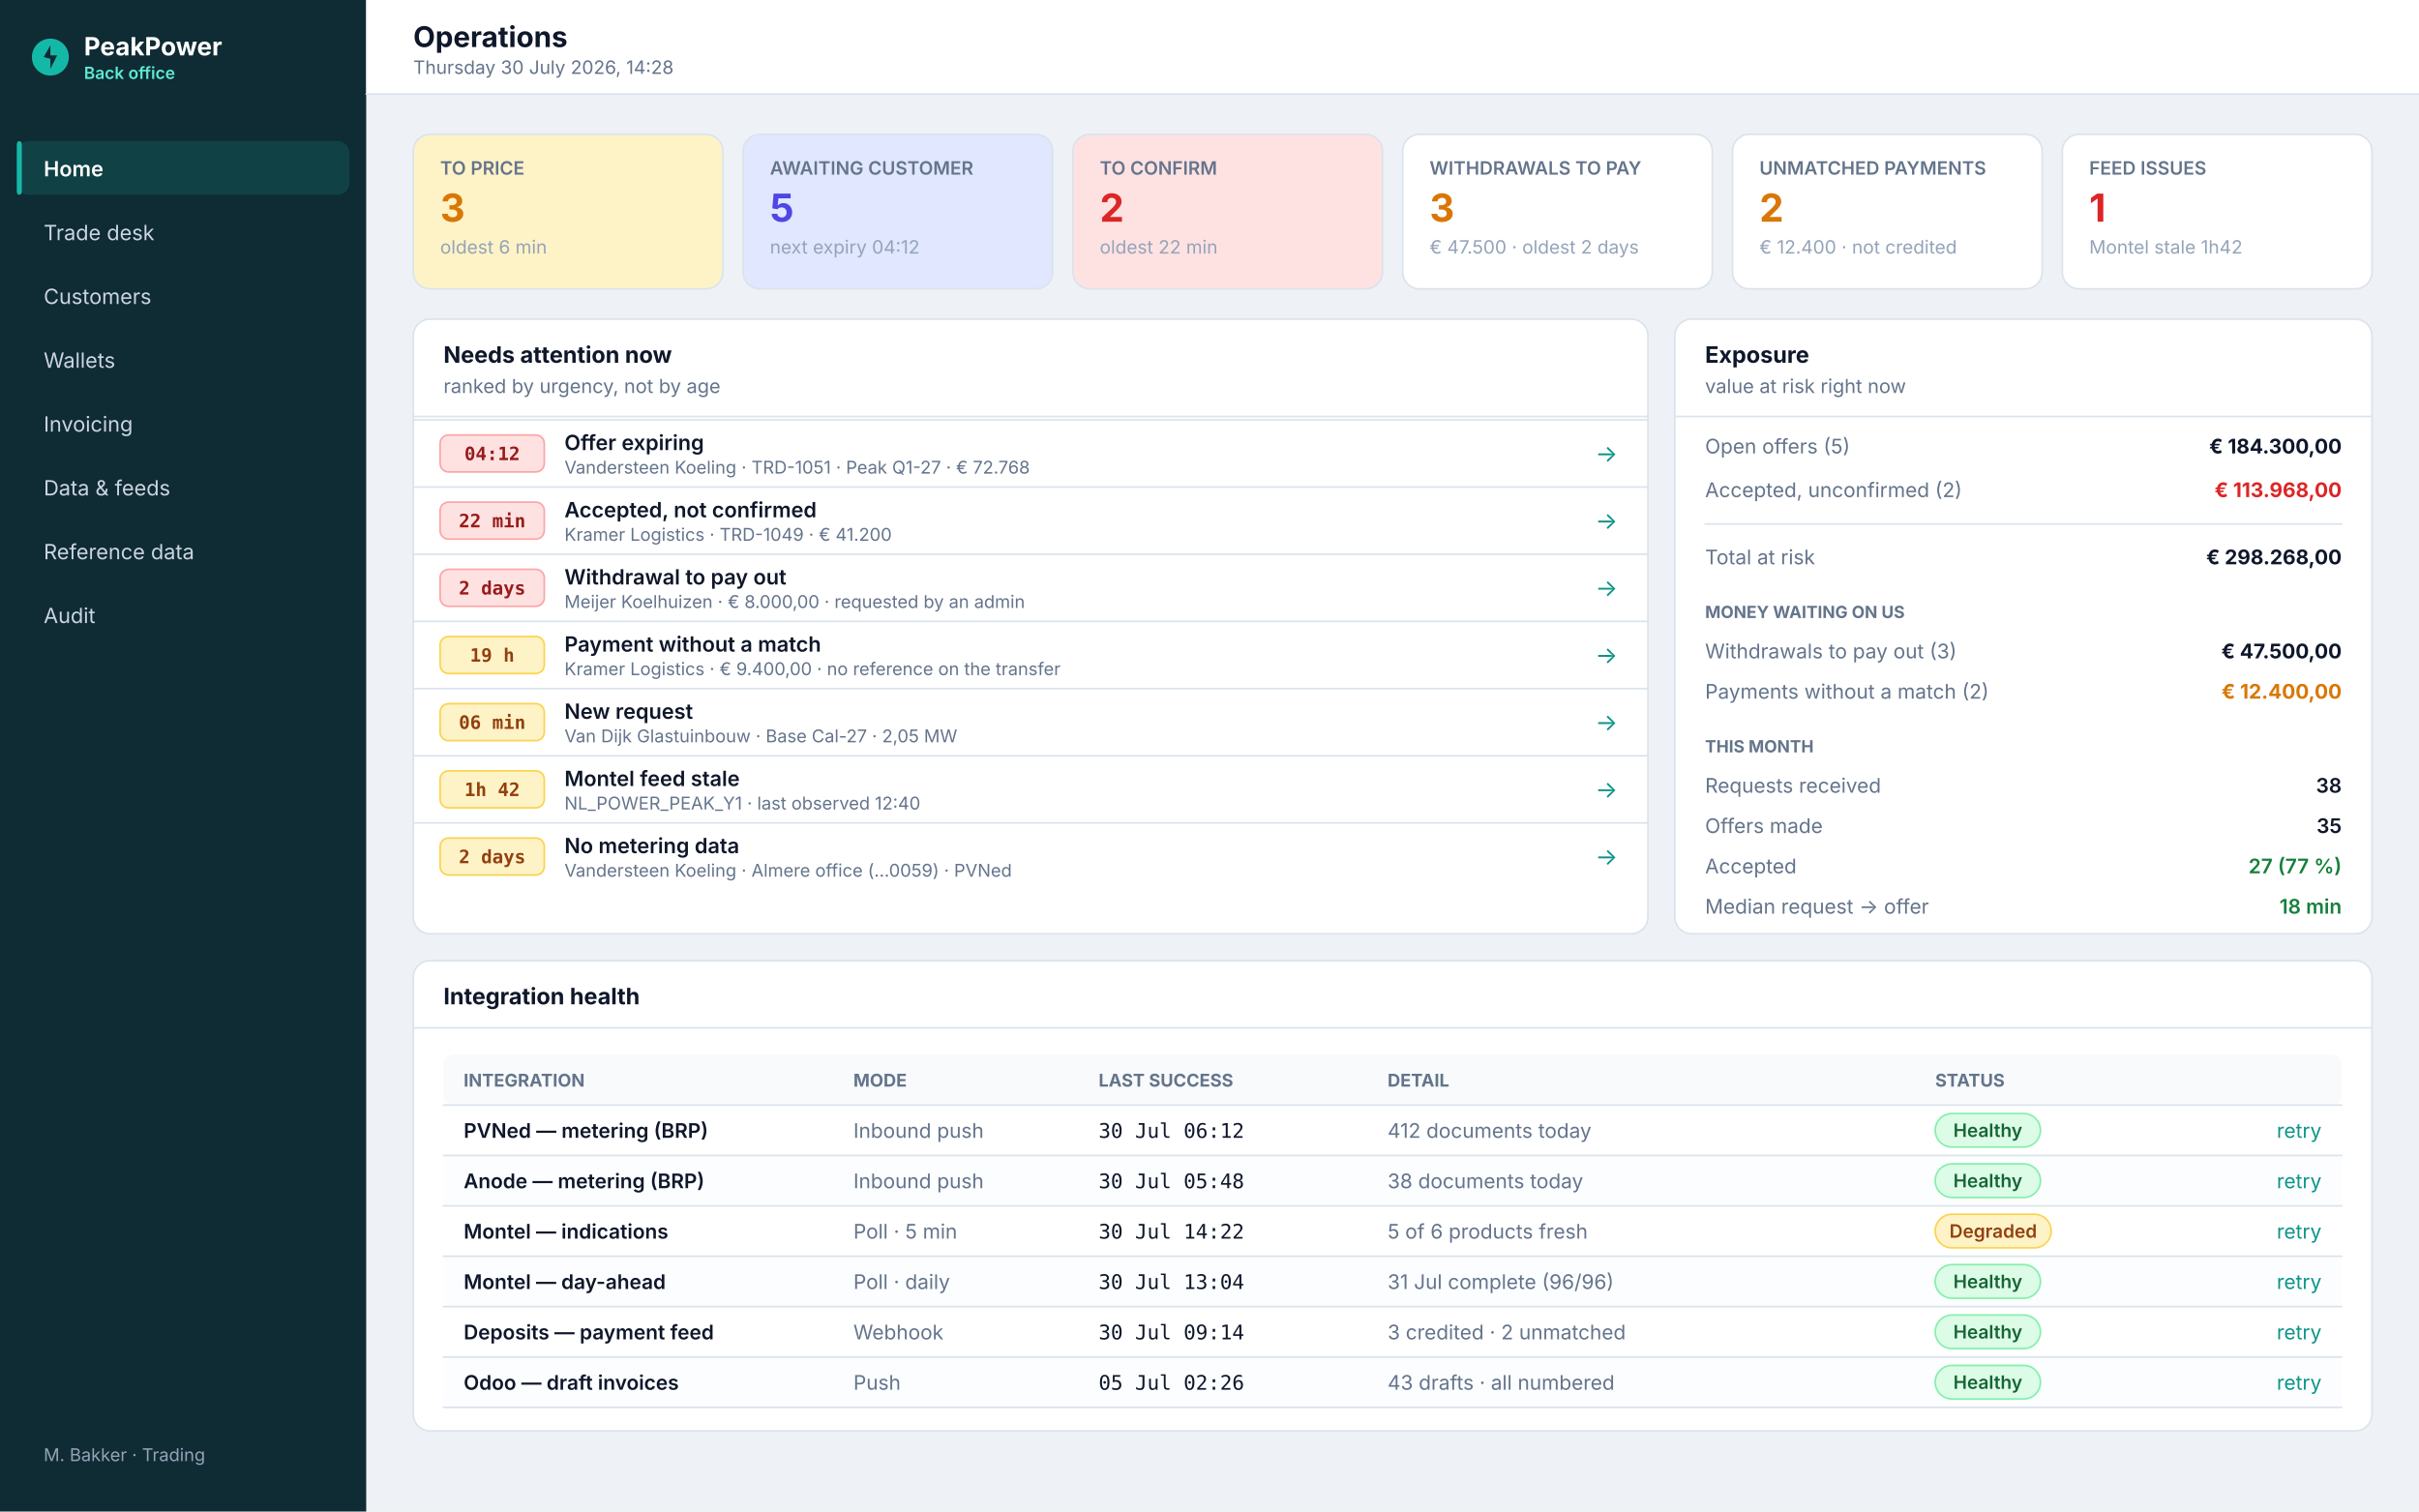
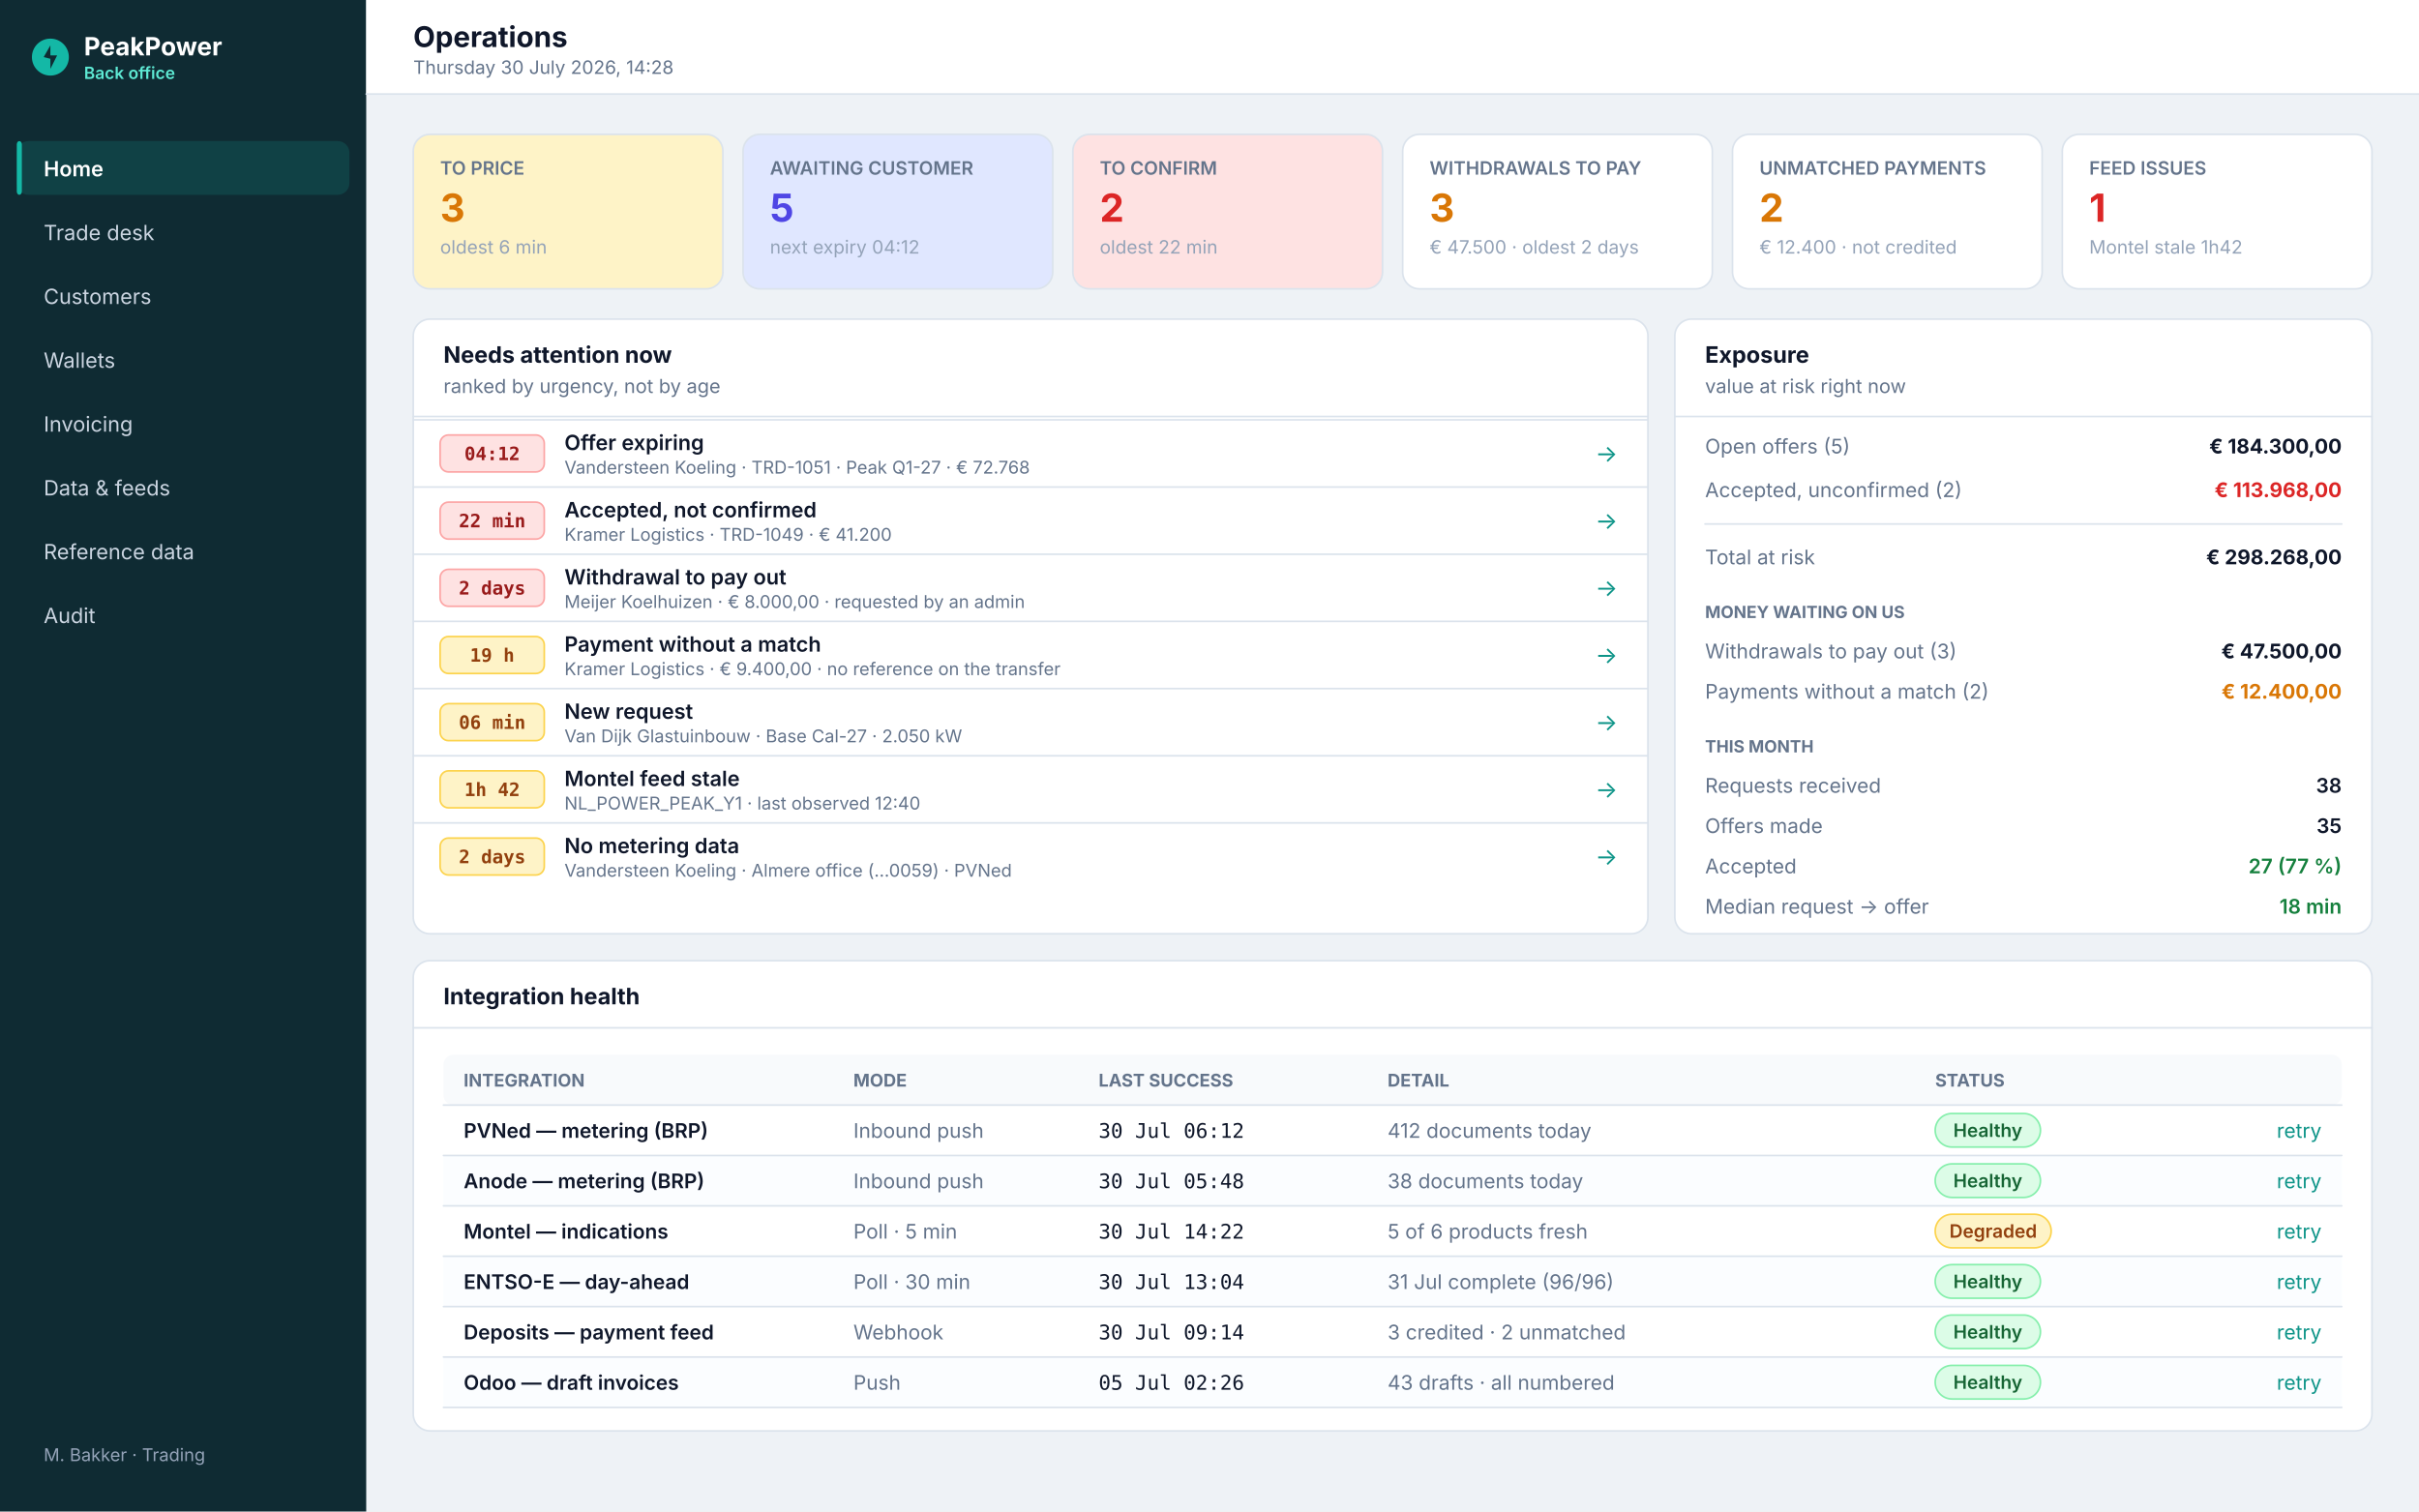
<svg xmlns="http://www.w3.org/2000/svg" viewBox="0 0 1440 900" width="1440" height="900" role="img" aria-label="Employee portal — operations home">
  <rect x="0" y="0" width="1440" height="900" rx="0" fill="#eef2f6" stroke="none" />
  <rect x="0" y="0" width="218" height="900" rx="0" fill="#0f2b33" stroke="none" />
  <g>
    <circle cx="30" cy="34" r="11" fill="#14b8a6" stroke="none" stroke-width="1" />
    <path d="M 26 34 L 30 27 L 30 33 L 34 33 L 30 41 L 30 35 Z" fill="#0f2b33" stroke="none" stroke-width="2" stroke-linejoin="round" stroke-linecap="round" />
  </g>
  <text x="50" y="33" font-family="Inter, 'Segoe UI', -apple-system, BlinkMacSystemFont, 'Helvetica Neue', Arial, sans-serif" font-size="15" fill="#ffffff" font-weight="700" text-anchor="start">PeakPower</text>
  <text x="50" y="47" font-family="Inter, 'Segoe UI', -apple-system, BlinkMacSystemFont, 'Helvetica Neue', Arial, sans-serif" font-size="10" fill="#5eead4" font-weight="600" text-anchor="start">Back office</text>
  <rect x="10" y="84" width="198" height="32" rx="7" fill="rgba(20,184,166,0.16)" stroke="none" />
  <rect x="10" y="84" width="3" height="32" rx="2" fill="#14b8a6" stroke="none" />
  <text x="26" y="105" font-family="Inter, 'Segoe UI', -apple-system, BlinkMacSystemFont, 'Helvetica Neue', Arial, sans-serif" font-size="12.5" fill="#ffffff" font-weight="600" text-anchor="start">Home</text>
  <text x="26" y="143" font-family="Inter, 'Segoe UI', -apple-system, BlinkMacSystemFont, 'Helvetica Neue', Arial, sans-serif" font-size="12.5" fill="#cbd5e1" font-weight="400" text-anchor="start">Trade desk</text>
  <text x="26" y="181" font-family="Inter, 'Segoe UI', -apple-system, BlinkMacSystemFont, 'Helvetica Neue', Arial, sans-serif" font-size="12.5" fill="#cbd5e1" font-weight="400" text-anchor="start">Customers</text>
  <text x="26" y="219" font-family="Inter, 'Segoe UI', -apple-system, BlinkMacSystemFont, 'Helvetica Neue', Arial, sans-serif" font-size="12.5" fill="#cbd5e1" font-weight="400" text-anchor="start">Wallets</text>
  <text x="26" y="257" font-family="Inter, 'Segoe UI', -apple-system, BlinkMacSystemFont, 'Helvetica Neue', Arial, sans-serif" font-size="12.5" fill="#cbd5e1" font-weight="400" text-anchor="start">Invoicing</text>
  <text x="26" y="295" font-family="Inter, 'Segoe UI', -apple-system, BlinkMacSystemFont, 'Helvetica Neue', Arial, sans-serif" font-size="12.5" fill="#cbd5e1" font-weight="400" text-anchor="start">Data &amp; feeds</text>
  <text x="26" y="333" font-family="Inter, 'Segoe UI', -apple-system, BlinkMacSystemFont, 'Helvetica Neue', Arial, sans-serif" font-size="12.5" fill="#cbd5e1" font-weight="400" text-anchor="start">Reference data</text>
  <text x="26" y="371" font-family="Inter, 'Segoe UI', -apple-system, BlinkMacSystemFont, 'Helvetica Neue', Arial, sans-serif" font-size="12.5" fill="#cbd5e1" font-weight="400" text-anchor="start">Audit</text>
  <text x="26" y="870" font-family="Inter, 'Segoe UI', -apple-system, BlinkMacSystemFont, 'Helvetica Neue', Arial, sans-serif" font-size="10.5" fill="#94a3b8" font-weight="400" text-anchor="start">M. Bakker · Trading</text>
  <rect x="218" y="0" width="1222" height="56" rx="0" fill="#ffffff" stroke="none" />
  <line x1="218" y1="56" x2="1440" y2="56" stroke="#dbe3ec" stroke-width="1" stroke-linecap="round" />
  <text x="246" y="28" font-family="Inter, 'Segoe UI', -apple-system, BlinkMacSystemFont, 'Helvetica Neue', Arial, sans-serif" font-size="17" fill="#0f172a" font-weight="700" text-anchor="start">Operations</text>
  <text x="246" y="44" font-family="Inter, 'Segoe UI', -apple-system, BlinkMacSystemFont, 'Helvetica Neue', Arial, sans-serif" font-size="11" fill="#64748b" font-weight="400" text-anchor="start">Thursday 30 July 2026, 14:28</text>
  <rect x="246" y="80" width="184.333" height="92" rx="10" fill="#fef3c7" stroke="#dbe3ec" stroke-width="1" />
  <text x="262" y="104" font-family="Inter, 'Segoe UI', -apple-system, BlinkMacSystemFont, 'Helvetica Neue', Arial, sans-serif" font-size="11" fill="#64748b" font-weight="600" text-anchor="start">TO PRICE</text>
  <text x="262" y="132" font-family="Inter, 'Segoe UI', -apple-system, BlinkMacSystemFont, 'Helvetica Neue', Arial, sans-serif" font-size="23" fill="#d97706" font-weight="700" text-anchor="start">3</text>
  <text x="262" y="151" font-family="Inter, 'Segoe UI', -apple-system, BlinkMacSystemFont, 'Helvetica Neue', Arial, sans-serif" font-size="11" fill="#94a3b8" font-weight="400" text-anchor="start">oldest 6 min</text>
  <rect x="442.333" y="80" width="184.333" height="92" rx="10" fill="#e0e7ff" stroke="#dbe3ec" stroke-width="1" />
  <text x="458.333" y="104" font-family="Inter, 'Segoe UI', -apple-system, BlinkMacSystemFont, 'Helvetica Neue', Arial, sans-serif" font-size="11" fill="#64748b" font-weight="600" text-anchor="start">AWAITING CUSTOMER</text>
  <text x="458.333" y="132" font-family="Inter, 'Segoe UI', -apple-system, BlinkMacSystemFont, 'Helvetica Neue', Arial, sans-serif" font-size="23" fill="#4f46e5" font-weight="700" text-anchor="start">5</text>
  <text x="458.333" y="151" font-family="Inter, 'Segoe UI', -apple-system, BlinkMacSystemFont, 'Helvetica Neue', Arial, sans-serif" font-size="11" fill="#94a3b8" font-weight="400" text-anchor="start">next expiry 04:12</text>
  <rect x="638.667" y="80" width="184.333" height="92" rx="10" fill="#fee2e2" stroke="#dbe3ec" stroke-width="1" />
  <text x="654.667" y="104" font-family="Inter, 'Segoe UI', -apple-system, BlinkMacSystemFont, 'Helvetica Neue', Arial, sans-serif" font-size="11" fill="#64748b" font-weight="600" text-anchor="start">TO CONFIRM</text>
  <text x="654.667" y="132" font-family="Inter, 'Segoe UI', -apple-system, BlinkMacSystemFont, 'Helvetica Neue', Arial, sans-serif" font-size="23" fill="#dc2626" font-weight="700" text-anchor="start">2</text>
  <text x="654.667" y="151" font-family="Inter, 'Segoe UI', -apple-system, BlinkMacSystemFont, 'Helvetica Neue', Arial, sans-serif" font-size="11" fill="#94a3b8" font-weight="400" text-anchor="start">oldest 22 min</text>
  <rect x="835" y="80" width="184.333" height="92" rx="10" fill="#ffffff" stroke="#dbe3ec" stroke-width="1" />
  <text x="851" y="104" font-family="Inter, 'Segoe UI', -apple-system, BlinkMacSystemFont, 'Helvetica Neue', Arial, sans-serif" font-size="11" fill="#64748b" font-weight="600" text-anchor="start">WITHDRAWALS TO PAY</text>
  <text x="851" y="132" font-family="Inter, 'Segoe UI', -apple-system, BlinkMacSystemFont, 'Helvetica Neue', Arial, sans-serif" font-size="23" fill="#d97706" font-weight="700" text-anchor="start">3</text>
  <text x="851" y="151" font-family="Inter, 'Segoe UI', -apple-system, BlinkMacSystemFont, 'Helvetica Neue', Arial, sans-serif" font-size="11" fill="#94a3b8" font-weight="400" text-anchor="start">€ 47.500 · oldest 2 days</text>
  <rect x="1031.333" y="80" width="184.333" height="92" rx="10" fill="#ffffff" stroke="#dbe3ec" stroke-width="1" />
  <text x="1047.333" y="104" font-family="Inter, 'Segoe UI', -apple-system, BlinkMacSystemFont, 'Helvetica Neue', Arial, sans-serif" font-size="11" fill="#64748b" font-weight="600" text-anchor="start">UNMATCHED PAYMENTS</text>
  <text x="1047.333" y="132" font-family="Inter, 'Segoe UI', -apple-system, BlinkMacSystemFont, 'Helvetica Neue', Arial, sans-serif" font-size="23" fill="#d97706" font-weight="700" text-anchor="start">2</text>
  <text x="1047.333" y="151" font-family="Inter, 'Segoe UI', -apple-system, BlinkMacSystemFont, 'Helvetica Neue', Arial, sans-serif" font-size="11" fill="#94a3b8" font-weight="400" text-anchor="start">€ 12.400 · not credited</text>
  <rect x="1227.667" y="80" width="184.333" height="92" rx="10" fill="#ffffff" stroke="#dbe3ec" stroke-width="1" />
  <text x="1243.667" y="104" font-family="Inter, 'Segoe UI', -apple-system, BlinkMacSystemFont, 'Helvetica Neue', Arial, sans-serif" font-size="11" fill="#64748b" font-weight="600" text-anchor="start">FEED ISSUES</text>
  <text x="1243.667" y="132" font-family="Inter, 'Segoe UI', -apple-system, BlinkMacSystemFont, 'Helvetica Neue', Arial, sans-serif" font-size="23" fill="#dc2626" font-weight="700" text-anchor="start">1</text>
  <text x="1243.667" y="151" font-family="Inter, 'Segoe UI', -apple-system, BlinkMacSystemFont, 'Helvetica Neue', Arial, sans-serif" font-size="11" fill="#94a3b8" font-weight="400" text-anchor="start">Montel stale 1h42</text>
  <rect x="246" y="190" width="735" height="366" rx="10" fill="#ffffff" stroke="#dbe3ec" stroke-width="1" />
  <text x="264" y="216" font-family="Inter, 'Segoe UI', -apple-system, BlinkMacSystemFont, 'Helvetica Neue', Arial, sans-serif" font-size="13.5" fill="#0f172a" font-weight="700" text-anchor="start">Needs attention now</text>
  <text x="264" y="234" font-family="Inter, 'Segoe UI', -apple-system, BlinkMacSystemFont, 'Helvetica Neue', Arial, sans-serif" font-size="11.5" fill="#64748b" font-weight="400" text-anchor="start">ranked by urgency, not by age</text>
  <line x1="246" y1="248" x2="981" y2="248" stroke="#dbe3ec" stroke-width="1" stroke-linecap="round" />
  <line x1="246" y1="250" x2="981" y2="250" stroke="#dbe3ec" stroke-width="1" stroke-linecap="round" />
  <rect x="262" y="259" width="62" height="22" rx="5" fill="#fee2e2" stroke="#fca5a5" stroke-width="1" />
  <text x="293" y="274" font-family="'SF Mono', 'Cascadia Mono', Menlo, Consolas, monospace" font-size="11" fill="#991b1b" font-weight="700" text-anchor="middle">04:12</text>
  <text x="336" y="268" font-family="Inter, 'Segoe UI', -apple-system, BlinkMacSystemFont, 'Helvetica Neue', Arial, sans-serif" font-size="12.5" fill="#0f172a" font-weight="600" text-anchor="start">Offer expiring</text>
  <text x="336" y="282" font-family="Inter, 'Segoe UI', -apple-system, BlinkMacSystemFont, 'Helvetica Neue', Arial, sans-serif" font-size="10.5" fill="#64748b" font-weight="400" text-anchor="start">Vandersteen Koeling · TRD-1051 · Peak Q1-27 · € 72.768</text>
  <text x="963" y="275" font-family="Inter, 'Segoe UI', -apple-system, BlinkMacSystemFont, 'Helvetica Neue', Arial, sans-serif" font-size="14" fill="#0d9488" font-weight="400" text-anchor="end">→</text>
  <line x1="246" y1="290" x2="981" y2="290" stroke="#dbe3ec" stroke-width="1" stroke-linecap="round" />
  <rect x="262" y="299" width="62" height="22" rx="5" fill="#fee2e2" stroke="#fca5a5" stroke-width="1" />
  <text x="293" y="314" font-family="'SF Mono', 'Cascadia Mono', Menlo, Consolas, monospace" font-size="11" fill="#991b1b" font-weight="700" text-anchor="middle">22 min</text>
  <text x="336" y="308" font-family="Inter, 'Segoe UI', -apple-system, BlinkMacSystemFont, 'Helvetica Neue', Arial, sans-serif" font-size="12.5" fill="#0f172a" font-weight="600" text-anchor="start">Accepted, not confirmed</text>
  <text x="336" y="322" font-family="Inter, 'Segoe UI', -apple-system, BlinkMacSystemFont, 'Helvetica Neue', Arial, sans-serif" font-size="10.5" fill="#64748b" font-weight="400" text-anchor="start">Kramer Logistics · TRD-1049 · € 41.200</text>
  <text x="963" y="315" font-family="Inter, 'Segoe UI', -apple-system, BlinkMacSystemFont, 'Helvetica Neue', Arial, sans-serif" font-size="14" fill="#0d9488" font-weight="400" text-anchor="end">→</text>
  <line x1="246" y1="330" x2="981" y2="330" stroke="#dbe3ec" stroke-width="1" stroke-linecap="round" />
  <rect x="262" y="339" width="62" height="22" rx="5" fill="#fee2e2" stroke="#fca5a5" stroke-width="1" />
  <text x="293" y="354" font-family="'SF Mono', 'Cascadia Mono', Menlo, Consolas, monospace" font-size="11" fill="#991b1b" font-weight="700" text-anchor="middle">2 days</text>
  <text x="336" y="348" font-family="Inter, 'Segoe UI', -apple-system, BlinkMacSystemFont, 'Helvetica Neue', Arial, sans-serif" font-size="12.5" fill="#0f172a" font-weight="600" text-anchor="start">Withdrawal to pay out</text>
  <text x="336" y="362" font-family="Inter, 'Segoe UI', -apple-system, BlinkMacSystemFont, 'Helvetica Neue', Arial, sans-serif" font-size="10.5" fill="#64748b" font-weight="400" text-anchor="start">Meijer Koelhuizen · € 8.000,00 · requested by an admin</text>
  <text x="963" y="355" font-family="Inter, 'Segoe UI', -apple-system, BlinkMacSystemFont, 'Helvetica Neue', Arial, sans-serif" font-size="14" fill="#0d9488" font-weight="400" text-anchor="end">→</text>
  <line x1="246" y1="370" x2="981" y2="370" stroke="#dbe3ec" stroke-width="1" stroke-linecap="round" />
  <rect x="262" y="379" width="62" height="22" rx="5" fill="#fef3c7" stroke="#fcd34d" stroke-width="1" />
  <text x="293" y="394" font-family="'SF Mono', 'Cascadia Mono', Menlo, Consolas, monospace" font-size="11" fill="#92400e" font-weight="700" text-anchor="middle">19 h</text>
  <text x="336" y="388" font-family="Inter, 'Segoe UI', -apple-system, BlinkMacSystemFont, 'Helvetica Neue', Arial, sans-serif" font-size="12.5" fill="#0f172a" font-weight="600" text-anchor="start">Payment without a match</text>
  <text x="336" y="402" font-family="Inter, 'Segoe UI', -apple-system, BlinkMacSystemFont, 'Helvetica Neue', Arial, sans-serif" font-size="10.5" fill="#64748b" font-weight="400" text-anchor="start">Kramer Logistics · € 9.400,00 · no reference on the transfer</text>
  <text x="963" y="395" font-family="Inter, 'Segoe UI', -apple-system, BlinkMacSystemFont, 'Helvetica Neue', Arial, sans-serif" font-size="14" fill="#0d9488" font-weight="400" text-anchor="end">→</text>
  <line x1="246" y1="410" x2="981" y2="410" stroke="#dbe3ec" stroke-width="1" stroke-linecap="round" />
  <rect x="262" y="419" width="62" height="22" rx="5" fill="#fef3c7" stroke="#fcd34d" stroke-width="1" />
  <text x="293" y="434" font-family="'SF Mono', 'Cascadia Mono', Menlo, Consolas, monospace" font-size="11" fill="#92400e" font-weight="700" text-anchor="middle">06 min</text>
  <text x="336" y="428" font-family="Inter, 'Segoe UI', -apple-system, BlinkMacSystemFont, 'Helvetica Neue', Arial, sans-serif" font-size="12.5" fill="#0f172a" font-weight="600" text-anchor="start">New request</text>
-   <text x="336" y="442" font-family="Inter, 'Segoe UI', -apple-system, BlinkMacSystemFont, 'Helvetica Neue', Arial, sans-serif" font-size="10.5" fill="#64748b" font-weight="400" text-anchor="start">Van Dijk Glastuinbouw · Base Cal-27 · 2,05 MW</text>
+   <text x="336" y="442" font-family="Inter, 'Segoe UI', -apple-system, BlinkMacSystemFont, 'Helvetica Neue', Arial, sans-serif" font-size="10.5" fill="#64748b" font-weight="400" text-anchor="start">Van Dijk Glastuinbouw · Base Cal-27 · 2.050 kW</text>
  <text x="963" y="435" font-family="Inter, 'Segoe UI', -apple-system, BlinkMacSystemFont, 'Helvetica Neue', Arial, sans-serif" font-size="14" fill="#0d9488" font-weight="400" text-anchor="end">→</text>
  <line x1="246" y1="450" x2="981" y2="450" stroke="#dbe3ec" stroke-width="1" stroke-linecap="round" />
  <rect x="262" y="459" width="62" height="22" rx="5" fill="#fef3c7" stroke="#fcd34d" stroke-width="1" />
  <text x="293" y="474" font-family="'SF Mono', 'Cascadia Mono', Menlo, Consolas, monospace" font-size="11" fill="#92400e" font-weight="700" text-anchor="middle">1h 42</text>
  <text x="336" y="468" font-family="Inter, 'Segoe UI', -apple-system, BlinkMacSystemFont, 'Helvetica Neue', Arial, sans-serif" font-size="12.5" fill="#0f172a" font-weight="600" text-anchor="start">Montel feed stale</text>
  <text x="336" y="482" font-family="Inter, 'Segoe UI', -apple-system, BlinkMacSystemFont, 'Helvetica Neue', Arial, sans-serif" font-size="10.5" fill="#64748b" font-weight="400" text-anchor="start">NL_POWER_PEAK_Y1 · last observed 12:40</text>
  <text x="963" y="475" font-family="Inter, 'Segoe UI', -apple-system, BlinkMacSystemFont, 'Helvetica Neue', Arial, sans-serif" font-size="14" fill="#0d9488" font-weight="400" text-anchor="end">→</text>
  <line x1="246" y1="490" x2="981" y2="490" stroke="#dbe3ec" stroke-width="1" stroke-linecap="round" />
  <rect x="262" y="499" width="62" height="22" rx="5" fill="#fef3c7" stroke="#fcd34d" stroke-width="1" />
  <text x="293" y="514" font-family="'SF Mono', 'Cascadia Mono', Menlo, Consolas, monospace" font-size="11" fill="#92400e" font-weight="700" text-anchor="middle">2 days</text>
  <text x="336" y="508" font-family="Inter, 'Segoe UI', -apple-system, BlinkMacSystemFont, 'Helvetica Neue', Arial, sans-serif" font-size="12.5" fill="#0f172a" font-weight="600" text-anchor="start">No metering data</text>
  <text x="336" y="522" font-family="Inter, 'Segoe UI', -apple-system, BlinkMacSystemFont, 'Helvetica Neue', Arial, sans-serif" font-size="10.5" fill="#64748b" font-weight="400" text-anchor="start">Vandersteen Koeling · Almere office (…0059) · PVNed</text>
  <text x="963" y="515" font-family="Inter, 'Segoe UI', -apple-system, BlinkMacSystemFont, 'Helvetica Neue', Arial, sans-serif" font-size="14" fill="#0d9488" font-weight="400" text-anchor="end">→</text>
  <rect x="997" y="190" width="415" height="366" rx="10" fill="#ffffff" stroke="#dbe3ec" stroke-width="1" />
  <text x="1015" y="216" font-family="Inter, 'Segoe UI', -apple-system, BlinkMacSystemFont, 'Helvetica Neue', Arial, sans-serif" font-size="13.5" fill="#0f172a" font-weight="700" text-anchor="start">Exposure</text>
  <text x="1015" y="234" font-family="Inter, 'Segoe UI', -apple-system, BlinkMacSystemFont, 'Helvetica Neue', Arial, sans-serif" font-size="11.5" fill="#64748b" font-weight="400" text-anchor="start">value at risk right now</text>
  <line x1="997" y1="248" x2="1412" y2="248" stroke="#dbe3ec" stroke-width="1" stroke-linecap="round" />
  <text x="1015" y="270" font-family="Inter, 'Segoe UI', -apple-system, BlinkMacSystemFont, 'Helvetica Neue', Arial, sans-serif" font-size="12" fill="#64748b" font-weight="400" text-anchor="start">Open offers (5)</text>
  <text x="1394" y="270" font-family="Inter, 'Segoe UI', -apple-system, BlinkMacSystemFont, 'Helvetica Neue', Arial, sans-serif" font-size="12" fill="#0f172a" font-weight="700" text-anchor="end">€ 184.300,00</text>
  <text x="1015" y="296" font-family="Inter, 'Segoe UI', -apple-system, BlinkMacSystemFont, 'Helvetica Neue', Arial, sans-serif" font-size="12" fill="#64748b" font-weight="400" text-anchor="start">Accepted, unconfirmed (2)</text>
  <text x="1394" y="296" font-family="Inter, 'Segoe UI', -apple-system, BlinkMacSystemFont, 'Helvetica Neue', Arial, sans-serif" font-size="12" fill="#dc2626" font-weight="700" text-anchor="end">€ 113.968,00</text>
  <line x1="1015" y1="312" x2="1394" y2="312" stroke="#dbe3ec" stroke-width="1" stroke-linecap="round" />
  <text x="1015" y="336" font-family="Inter, 'Segoe UI', -apple-system, BlinkMacSystemFont, 'Helvetica Neue', Arial, sans-serif" font-size="12" fill="#64748b" font-weight="400" text-anchor="start">Total at risk</text>
  <text x="1394" y="336" font-family="Inter, 'Segoe UI', -apple-system, BlinkMacSystemFont, 'Helvetica Neue', Arial, sans-serif" font-size="12" fill="#0f172a" font-weight="700" text-anchor="end">€ 298.268,00</text>
  <text x="1015" y="368" font-family="Inter, 'Segoe UI', -apple-system, BlinkMacSystemFont, 'Helvetica Neue', Arial, sans-serif" font-size="10" fill="#64748b" font-weight="700" text-anchor="start">MONEY WAITING ON US</text>
  <text x="1015" y="392" font-family="Inter, 'Segoe UI', -apple-system, BlinkMacSystemFont, 'Helvetica Neue', Arial, sans-serif" font-size="12" fill="#64748b" font-weight="400" text-anchor="start">Withdrawals to pay out (3)</text>
  <text x="1394" y="392" font-family="Inter, 'Segoe UI', -apple-system, BlinkMacSystemFont, 'Helvetica Neue', Arial, sans-serif" font-size="12" fill="#0f172a" font-weight="700" text-anchor="end">€ 47.500,00</text>
  <text x="1015" y="416" font-family="Inter, 'Segoe UI', -apple-system, BlinkMacSystemFont, 'Helvetica Neue', Arial, sans-serif" font-size="12" fill="#64748b" font-weight="400" text-anchor="start">Payments without a match (2)</text>
  <text x="1394" y="416" font-family="Inter, 'Segoe UI', -apple-system, BlinkMacSystemFont, 'Helvetica Neue', Arial, sans-serif" font-size="12" fill="#d97706" font-weight="700" text-anchor="end">€ 12.400,00</text>
  <text x="1015" y="448" font-family="Inter, 'Segoe UI', -apple-system, BlinkMacSystemFont, 'Helvetica Neue', Arial, sans-serif" font-size="10" fill="#64748b" font-weight="700" text-anchor="start">THIS MONTH</text>
  <text x="1015" y="472" font-family="Inter, 'Segoe UI', -apple-system, BlinkMacSystemFont, 'Helvetica Neue', Arial, sans-serif" font-size="12" fill="#64748b" font-weight="400" text-anchor="start">Requests received</text>
  <text x="1394" y="472" font-family="Inter, 'Segoe UI', -apple-system, BlinkMacSystemFont, 'Helvetica Neue', Arial, sans-serif" font-size="12" fill="#0f172a" font-weight="600" text-anchor="end">38</text>
  <text x="1015" y="496" font-family="Inter, 'Segoe UI', -apple-system, BlinkMacSystemFont, 'Helvetica Neue', Arial, sans-serif" font-size="12" fill="#64748b" font-weight="400" text-anchor="start">Offers made</text>
  <text x="1394" y="496" font-family="Inter, 'Segoe UI', -apple-system, BlinkMacSystemFont, 'Helvetica Neue', Arial, sans-serif" font-size="12" fill="#0f172a" font-weight="600" text-anchor="end">35</text>
  <text x="1015" y="520" font-family="Inter, 'Segoe UI', -apple-system, BlinkMacSystemFont, 'Helvetica Neue', Arial, sans-serif" font-size="12" fill="#64748b" font-weight="400" text-anchor="start">Accepted</text>
  <text x="1394" y="520" font-family="Inter, 'Segoe UI', -apple-system, BlinkMacSystemFont, 'Helvetica Neue', Arial, sans-serif" font-size="12" fill="#15803d" font-weight="600" text-anchor="end">27 (77 %)</text>
  <text x="1015" y="544" font-family="Inter, 'Segoe UI', -apple-system, BlinkMacSystemFont, 'Helvetica Neue', Arial, sans-serif" font-size="12" fill="#64748b" font-weight="400" text-anchor="start">Median request → offer</text>
  <text x="1394" y="544" font-family="Inter, 'Segoe UI', -apple-system, BlinkMacSystemFont, 'Helvetica Neue', Arial, sans-serif" font-size="12" fill="#15803d" font-weight="600" text-anchor="end">18 min</text>
  <rect x="246" y="572" width="1166" height="280" rx="10" fill="#ffffff" stroke="#dbe3ec" stroke-width="1" />
  <text x="264" y="598" font-family="Inter, 'Segoe UI', -apple-system, BlinkMacSystemFont, 'Helvetica Neue', Arial, sans-serif" font-size="13.5" fill="#0f172a" font-weight="700" text-anchor="start">Integration health</text>
  <line x1="246" y1="612" x2="1412" y2="612" stroke="#dbe3ec" stroke-width="1" stroke-linecap="round" />
  <rect x="264" y="628" width="1130" height="30" rx="6" fill="#f8fafc" stroke="none" />
  <text x="276" y="647" font-family="Inter, 'Segoe UI', -apple-system, BlinkMacSystemFont, 'Helvetica Neue', Arial, sans-serif" font-size="10.5" fill="#64748b" font-weight="700" text-anchor="start">INTEGRATION</text>
  <text x="508" y="647" font-family="Inter, 'Segoe UI', -apple-system, BlinkMacSystemFont, 'Helvetica Neue', Arial, sans-serif" font-size="10.5" fill="#64748b" font-weight="700" text-anchor="start">MODE</text>
  <text x="654" y="647" font-family="Inter, 'Segoe UI', -apple-system, BlinkMacSystemFont, 'Helvetica Neue', Arial, sans-serif" font-size="10.5" fill="#64748b" font-weight="700" text-anchor="start">LAST SUCCESS</text>
  <text x="826" y="647" font-family="Inter, 'Segoe UI', -apple-system, BlinkMacSystemFont, 'Helvetica Neue', Arial, sans-serif" font-size="10.5" fill="#64748b" font-weight="700" text-anchor="start">DETAIL</text>
  <text x="1152" y="647" font-family="Inter, 'Segoe UI', -apple-system, BlinkMacSystemFont, 'Helvetica Neue', Arial, sans-serif" font-size="10.5" fill="#64748b" font-weight="700" text-anchor="start">STATUS</text>
  <text x="1382" y="647" font-family="Inter, 'Segoe UI', -apple-system, BlinkMacSystemFont, 'Helvetica Neue', Arial, sans-serif" font-size="10.5" fill="#64748b" font-weight="700" text-anchor="end" />
  <line x1="264" y1="658" x2="1394" y2="658" stroke="#dbe3ec" stroke-width="1" stroke-linecap="round" />
  <text x="276" y="677.5" font-family="Inter, 'Segoe UI', -apple-system, BlinkMacSystemFont, 'Helvetica Neue', Arial, sans-serif" font-size="12" fill="#0f172a" font-weight="600" text-anchor="start">PVNed — metering (BRP)</text>
  <text x="508" y="677.5" font-family="Inter, 'Segoe UI', -apple-system, BlinkMacSystemFont, 'Helvetica Neue', Arial, sans-serif" font-size="12" fill="#64748b" font-weight="400" text-anchor="start">Inbound push</text>
  <text x="654" y="677.5" font-family="'SF Mono', 'Cascadia Mono', Menlo, Consolas, monospace" font-size="12" fill="#0f172a" font-weight="400" text-anchor="start">30 Jul 06:12</text>
  <text x="826" y="677.5" font-family="Inter, 'Segoe UI', -apple-system, BlinkMacSystemFont, 'Helvetica Neue', Arial, sans-serif" font-size="12" fill="#64748b" font-weight="400" text-anchor="start">412 documents today</text>
  <rect x="1152" y="663" width="62.66" height="20" rx="10" fill="#dcfce7" stroke="#86efac" stroke-width="1" />
  <text x="1183.33" y="676.96" font-family="Inter, 'Segoe UI', -apple-system, BlinkMacSystemFont, 'Helvetica Neue', Arial, sans-serif" font-size="11" fill="#166534" font-weight="600" text-anchor="middle">Healthy</text>
  <text x="1382" y="677.5" font-family="Inter, 'Segoe UI', -apple-system, BlinkMacSystemFont, 'Helvetica Neue', Arial, sans-serif" font-size="12" fill="#0d9488" font-weight="400" text-anchor="end">retry</text>
  <rect x="264" y="688" width="1130" height="30" rx="0" fill="#fbfdff" stroke="none" />
  <line x1="264" y1="688" x2="1394" y2="688" stroke="#dbe3ec" stroke-width="1" stroke-linecap="round" />
  <text x="276" y="707.5" font-family="Inter, 'Segoe UI', -apple-system, BlinkMacSystemFont, 'Helvetica Neue', Arial, sans-serif" font-size="12" fill="#0f172a" font-weight="600" text-anchor="start">Anode — metering (BRP)</text>
  <text x="508" y="707.5" font-family="Inter, 'Segoe UI', -apple-system, BlinkMacSystemFont, 'Helvetica Neue', Arial, sans-serif" font-size="12" fill="#64748b" font-weight="400" text-anchor="start">Inbound push</text>
  <text x="654" y="707.5" font-family="'SF Mono', 'Cascadia Mono', Menlo, Consolas, monospace" font-size="12" fill="#0f172a" font-weight="400" text-anchor="start">30 Jul 05:48</text>
  <text x="826" y="707.5" font-family="Inter, 'Segoe UI', -apple-system, BlinkMacSystemFont, 'Helvetica Neue', Arial, sans-serif" font-size="12" fill="#64748b" font-weight="400" text-anchor="start">38 documents today</text>
  <rect x="1152" y="693" width="62.66" height="20" rx="10" fill="#dcfce7" stroke="#86efac" stroke-width="1" />
  <text x="1183.33" y="706.96" font-family="Inter, 'Segoe UI', -apple-system, BlinkMacSystemFont, 'Helvetica Neue', Arial, sans-serif" font-size="11" fill="#166534" font-weight="600" text-anchor="middle">Healthy</text>
  <text x="1382" y="707.5" font-family="Inter, 'Segoe UI', -apple-system, BlinkMacSystemFont, 'Helvetica Neue', Arial, sans-serif" font-size="12" fill="#0d9488" font-weight="400" text-anchor="end">retry</text>
  <line x1="264" y1="718" x2="1394" y2="718" stroke="#dbe3ec" stroke-width="1" stroke-linecap="round" />
  <text x="276" y="737.5" font-family="Inter, 'Segoe UI', -apple-system, BlinkMacSystemFont, 'Helvetica Neue', Arial, sans-serif" font-size="12" fill="#0f172a" font-weight="600" text-anchor="start">Montel — indications</text>
  <text x="508" y="737.5" font-family="Inter, 'Segoe UI', -apple-system, BlinkMacSystemFont, 'Helvetica Neue', Arial, sans-serif" font-size="12" fill="#64748b" font-weight="400" text-anchor="start">Poll · 5 min</text>
  <text x="654" y="737.5" font-family="'SF Mono', 'Cascadia Mono', Menlo, Consolas, monospace" font-size="12" fill="#0f172a" font-weight="400" text-anchor="start">30 Jul 14:22</text>
  <text x="826" y="737.5" font-family="Inter, 'Segoe UI', -apple-system, BlinkMacSystemFont, 'Helvetica Neue', Arial, sans-serif" font-size="12" fill="#64748b" font-weight="400" text-anchor="start">5 of 6 products fresh</text>
  <rect x="1152" y="723" width="69.04" height="20" rx="10" fill="#fef3c7" stroke="#fcd34d" stroke-width="1" />
  <text x="1186.52" y="736.96" font-family="Inter, 'Segoe UI', -apple-system, BlinkMacSystemFont, 'Helvetica Neue', Arial, sans-serif" font-size="11" fill="#92400e" font-weight="600" text-anchor="middle">Degraded</text>
  <text x="1382" y="737.5" font-family="Inter, 'Segoe UI', -apple-system, BlinkMacSystemFont, 'Helvetica Neue', Arial, sans-serif" font-size="12" fill="#0d9488" font-weight="400" text-anchor="end">retry</text>
  <rect x="264" y="748" width="1130" height="30" rx="0" fill="#fbfdff" stroke="none" />
  <line x1="264" y1="748" x2="1394" y2="748" stroke="#dbe3ec" stroke-width="1" stroke-linecap="round" />
-   <text x="276" y="767.5" font-family="Inter, 'Segoe UI', -apple-system, BlinkMacSystemFont, 'Helvetica Neue', Arial, sans-serif" font-size="12" fill="#0f172a" font-weight="600" text-anchor="start">Montel — day-ahead</text>
-   <text x="508" y="767.5" font-family="Inter, 'Segoe UI', -apple-system, BlinkMacSystemFont, 'Helvetica Neue', Arial, sans-serif" font-size="12" fill="#64748b" font-weight="400" text-anchor="start">Poll · daily</text>
+   <text x="276" y="767.5" font-family="Inter, 'Segoe UI', -apple-system, BlinkMacSystemFont, 'Helvetica Neue', Arial, sans-serif" font-size="12" fill="#0f172a" font-weight="600" text-anchor="start">ENTSO-E — day-ahead</text>
+   <text x="508" y="767.5" font-family="Inter, 'Segoe UI', -apple-system, BlinkMacSystemFont, 'Helvetica Neue', Arial, sans-serif" font-size="12" fill="#64748b" font-weight="400" text-anchor="start">Poll · 30 min</text>
  <text x="654" y="767.5" font-family="'SF Mono', 'Cascadia Mono', Menlo, Consolas, monospace" font-size="12" fill="#0f172a" font-weight="400" text-anchor="start">30 Jul 13:04</text>
  <text x="826" y="767.5" font-family="Inter, 'Segoe UI', -apple-system, BlinkMacSystemFont, 'Helvetica Neue', Arial, sans-serif" font-size="12" fill="#64748b" font-weight="400" text-anchor="start">31 Jul complete (96/96)</text>
  <rect x="1152" y="753" width="62.66" height="20" rx="10" fill="#dcfce7" stroke="#86efac" stroke-width="1" />
  <text x="1183.33" y="766.96" font-family="Inter, 'Segoe UI', -apple-system, BlinkMacSystemFont, 'Helvetica Neue', Arial, sans-serif" font-size="11" fill="#166534" font-weight="600" text-anchor="middle">Healthy</text>
  <text x="1382" y="767.5" font-family="Inter, 'Segoe UI', -apple-system, BlinkMacSystemFont, 'Helvetica Neue', Arial, sans-serif" font-size="12" fill="#0d9488" font-weight="400" text-anchor="end">retry</text>
  <line x1="264" y1="778" x2="1394" y2="778" stroke="#dbe3ec" stroke-width="1" stroke-linecap="round" />
  <text x="276" y="797.5" font-family="Inter, 'Segoe UI', -apple-system, BlinkMacSystemFont, 'Helvetica Neue', Arial, sans-serif" font-size="12" fill="#0f172a" font-weight="600" text-anchor="start">Deposits — payment feed</text>
  <text x="508" y="797.5" font-family="Inter, 'Segoe UI', -apple-system, BlinkMacSystemFont, 'Helvetica Neue', Arial, sans-serif" font-size="12" fill="#64748b" font-weight="400" text-anchor="start">Webhook</text>
  <text x="654" y="797.5" font-family="'SF Mono', 'Cascadia Mono', Menlo, Consolas, monospace" font-size="12" fill="#0f172a" font-weight="400" text-anchor="start">30 Jul 09:14</text>
  <text x="826" y="797.5" font-family="Inter, 'Segoe UI', -apple-system, BlinkMacSystemFont, 'Helvetica Neue', Arial, sans-serif" font-size="12" fill="#64748b" font-weight="400" text-anchor="start">3 credited · 2 unmatched</text>
  <rect x="1152" y="783" width="62.66" height="20" rx="10" fill="#dcfce7" stroke="#86efac" stroke-width="1" />
  <text x="1183.33" y="796.96" font-family="Inter, 'Segoe UI', -apple-system, BlinkMacSystemFont, 'Helvetica Neue', Arial, sans-serif" font-size="11" fill="#166534" font-weight="600" text-anchor="middle">Healthy</text>
  <text x="1382" y="797.5" font-family="Inter, 'Segoe UI', -apple-system, BlinkMacSystemFont, 'Helvetica Neue', Arial, sans-serif" font-size="12" fill="#0d9488" font-weight="400" text-anchor="end">retry</text>
  <rect x="264" y="808" width="1130" height="30" rx="0" fill="#fbfdff" stroke="none" />
  <line x1="264" y1="808" x2="1394" y2="808" stroke="#dbe3ec" stroke-width="1" stroke-linecap="round" />
  <text x="276" y="827.5" font-family="Inter, 'Segoe UI', -apple-system, BlinkMacSystemFont, 'Helvetica Neue', Arial, sans-serif" font-size="12" fill="#0f172a" font-weight="600" text-anchor="start">Odoo — draft invoices</text>
  <text x="508" y="827.5" font-family="Inter, 'Segoe UI', -apple-system, BlinkMacSystemFont, 'Helvetica Neue', Arial, sans-serif" font-size="12" fill="#64748b" font-weight="400" text-anchor="start">Push</text>
  <text x="654" y="827.5" font-family="'SF Mono', 'Cascadia Mono', Menlo, Consolas, monospace" font-size="12" fill="#0f172a" font-weight="400" text-anchor="start">05 Jul 02:26</text>
  <text x="826" y="827.5" font-family="Inter, 'Segoe UI', -apple-system, BlinkMacSystemFont, 'Helvetica Neue', Arial, sans-serif" font-size="12" fill="#64748b" font-weight="400" text-anchor="start">43 drafts · all numbered</text>
  <rect x="1152" y="813" width="62.66" height="20" rx="10" fill="#dcfce7" stroke="#86efac" stroke-width="1" />
  <text x="1183.33" y="826.96" font-family="Inter, 'Segoe UI', -apple-system, BlinkMacSystemFont, 'Helvetica Neue', Arial, sans-serif" font-size="11" fill="#166534" font-weight="600" text-anchor="middle">Healthy</text>
  <text x="1382" y="827.5" font-family="Inter, 'Segoe UI', -apple-system, BlinkMacSystemFont, 'Helvetica Neue', Arial, sans-serif" font-size="12" fill="#0d9488" font-weight="400" text-anchor="end">retry</text>
  <line x1="264" y1="838" x2="1394" y2="838" stroke="#dbe3ec" stroke-width="1" stroke-linecap="round" />
</svg>
